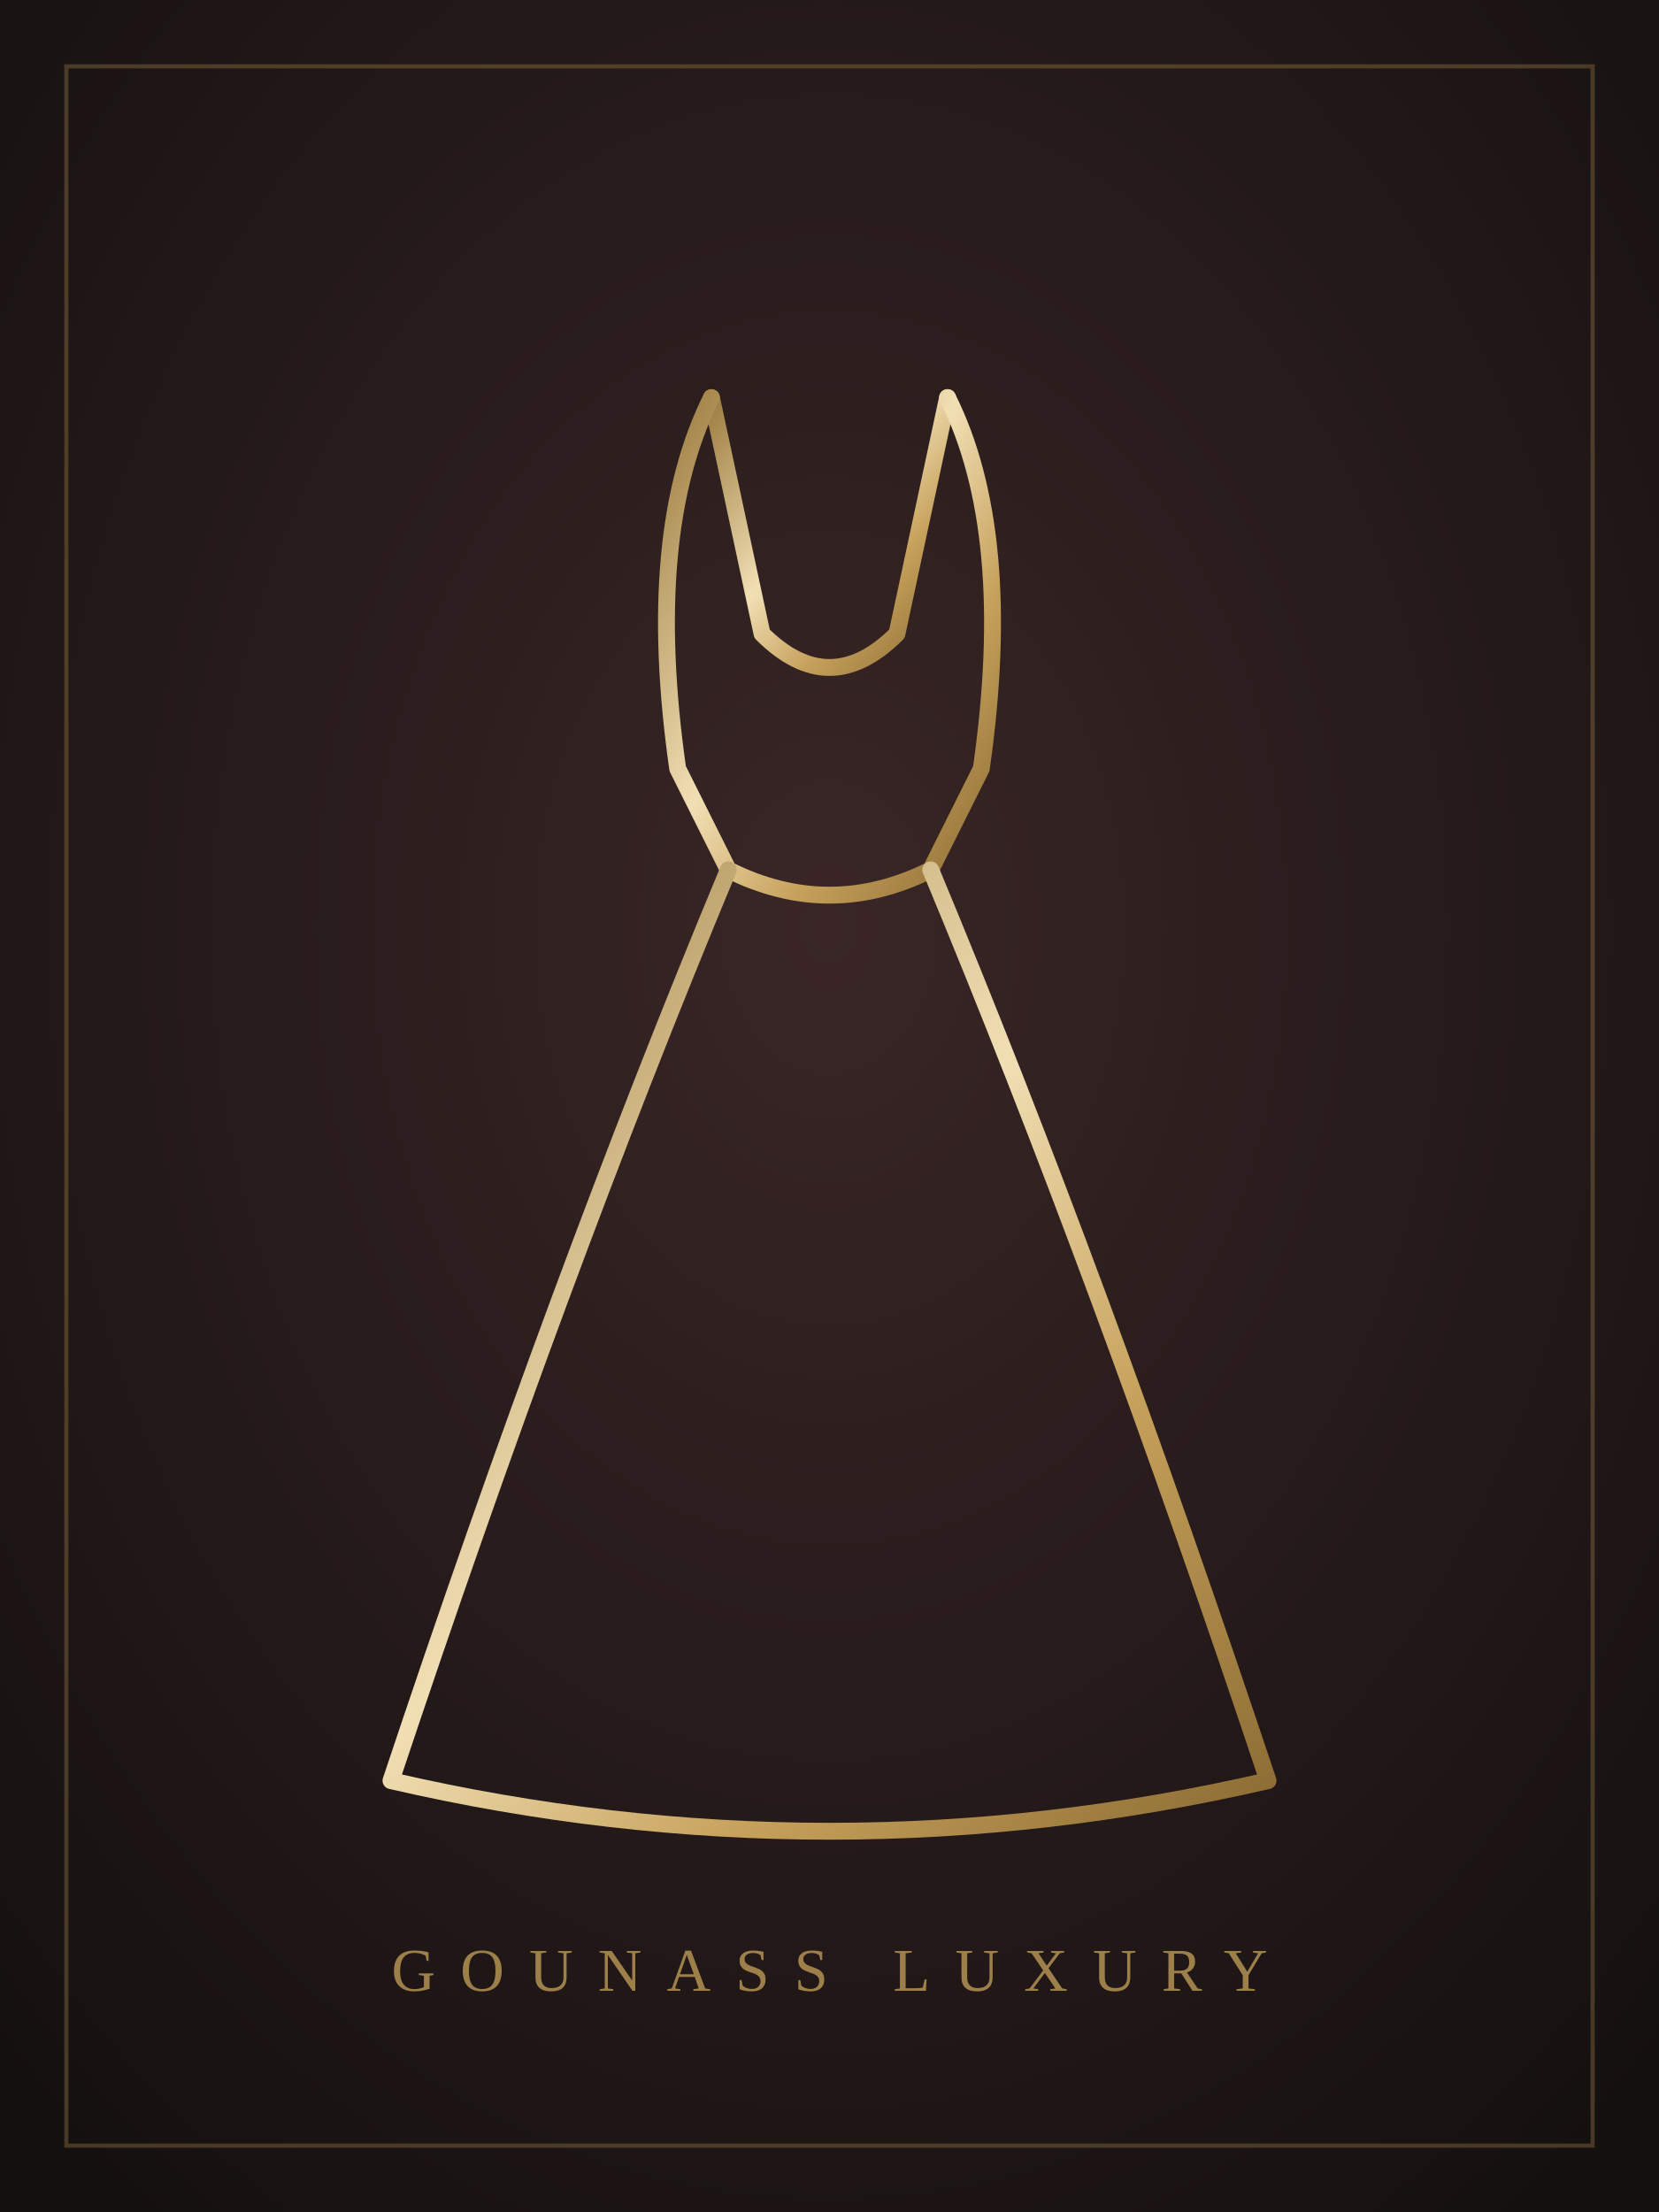
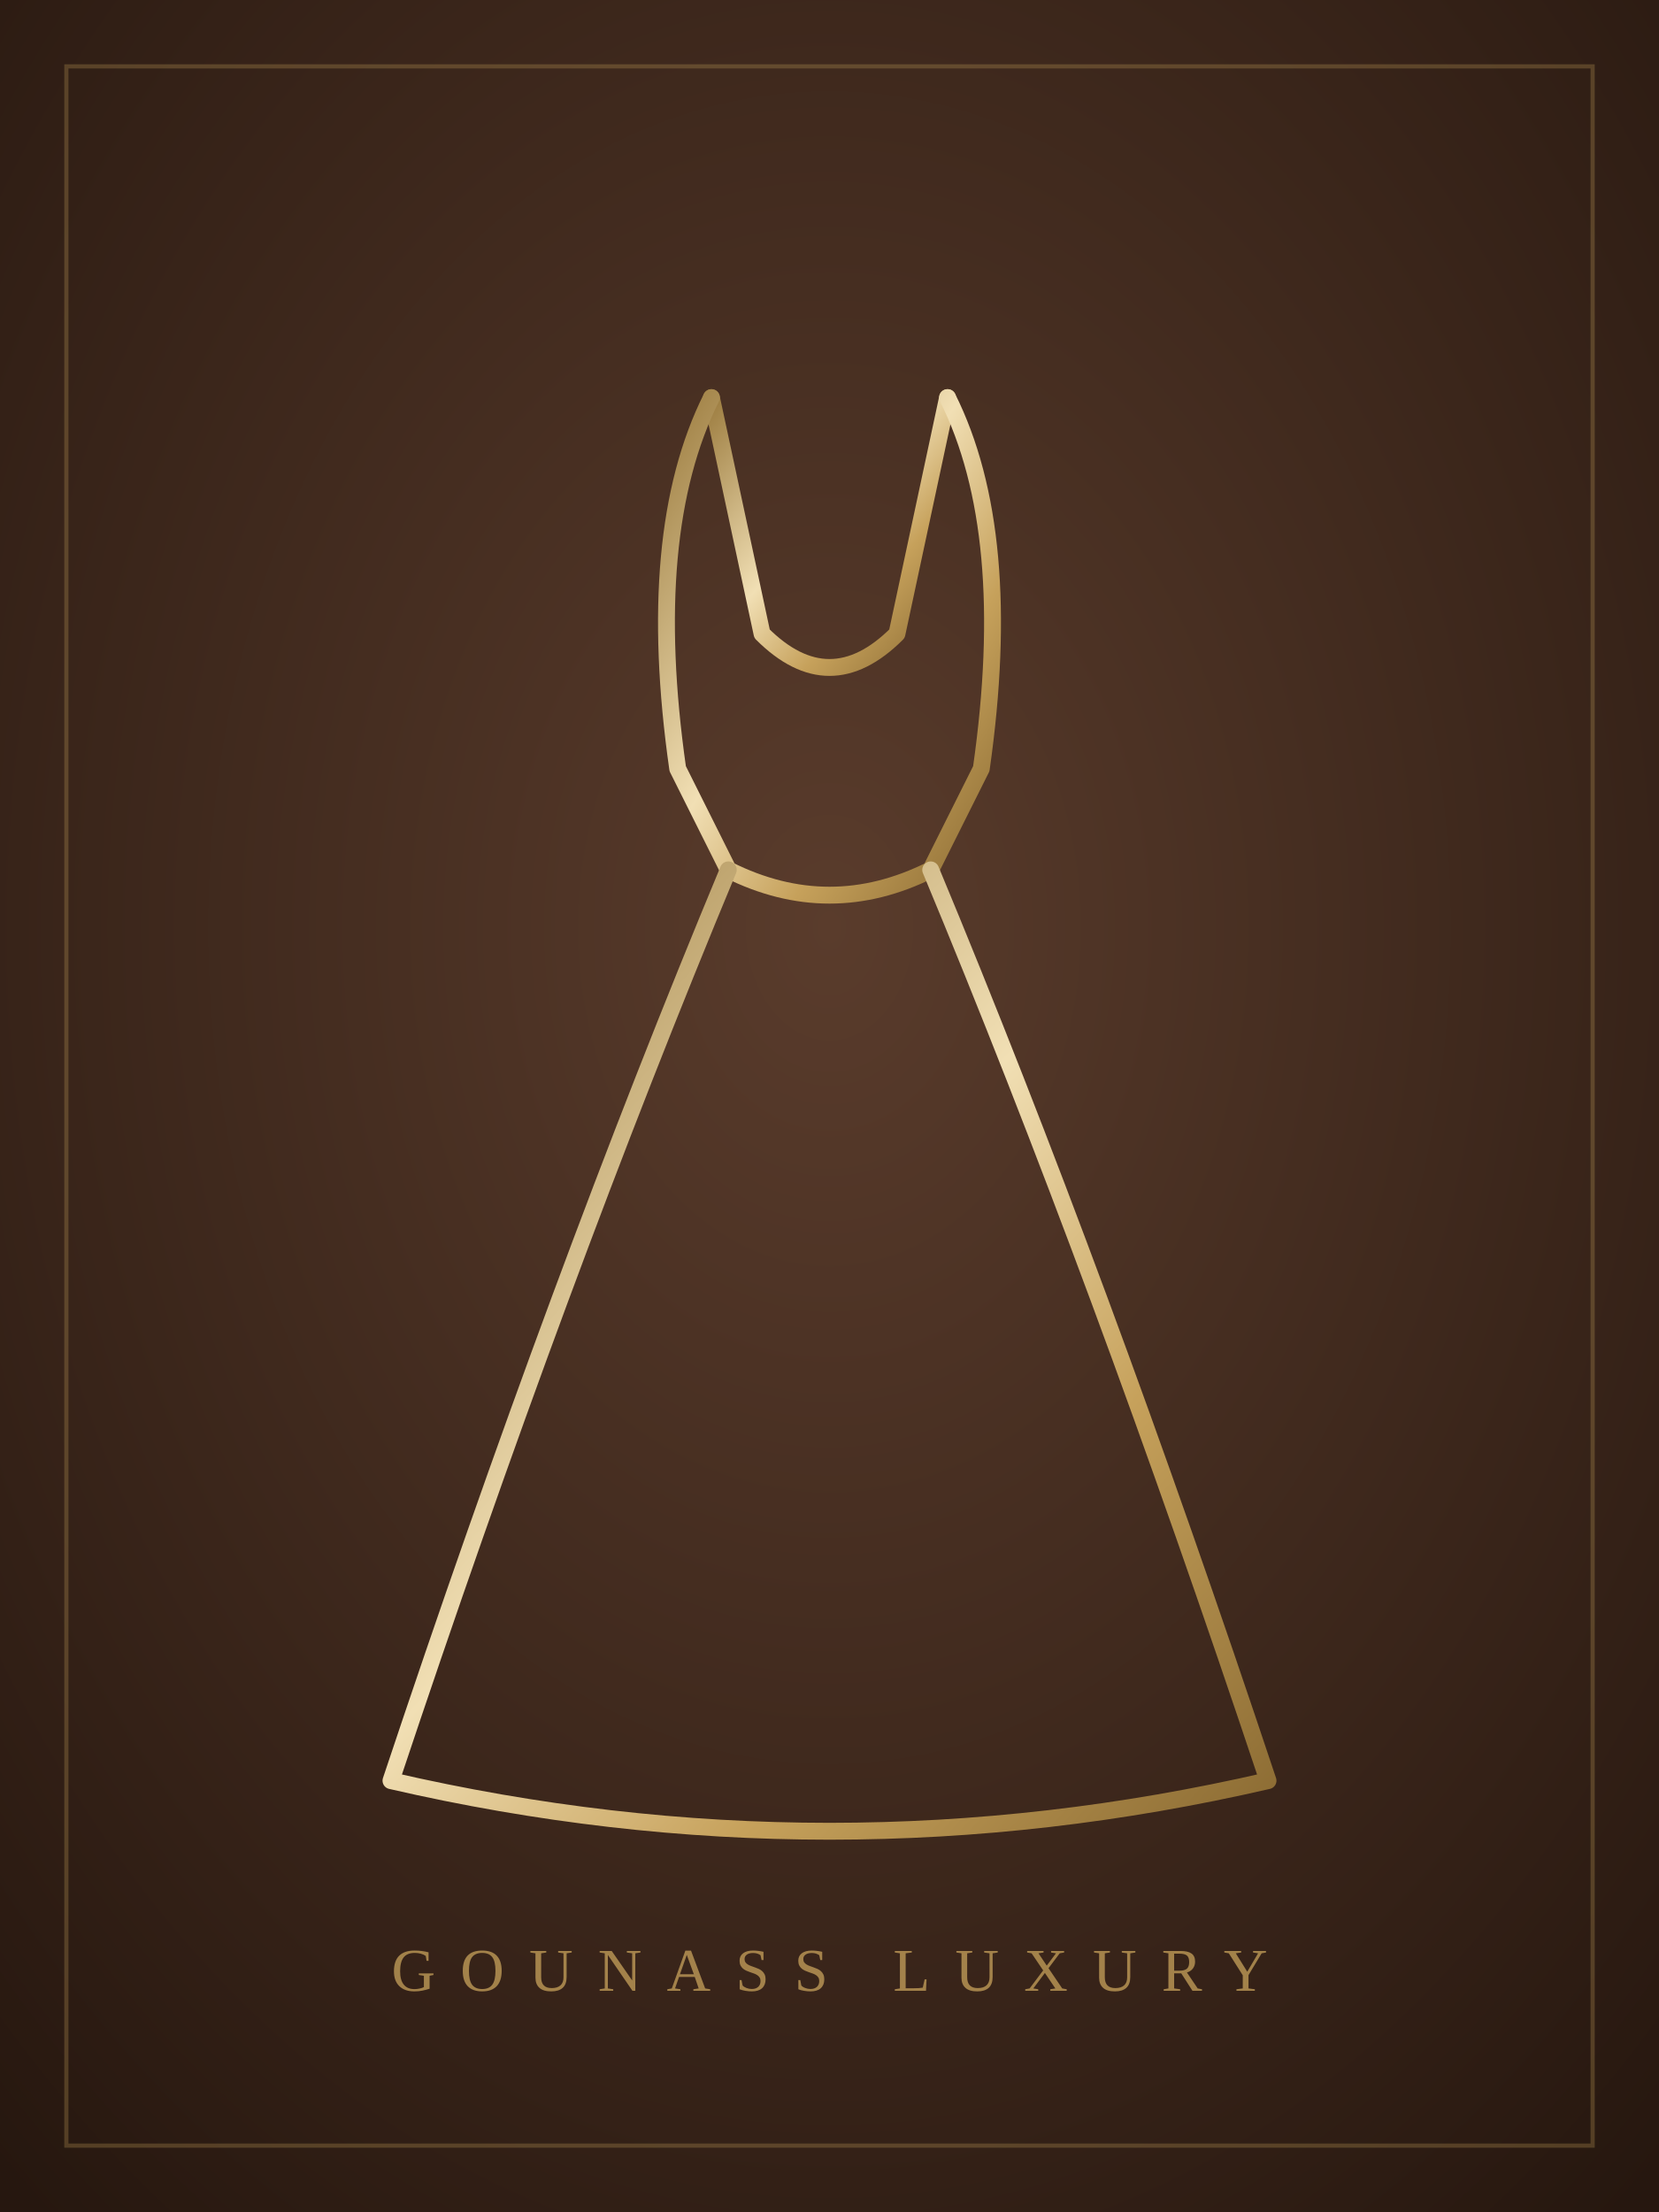
<svg xmlns="http://www.w3.org/2000/svg" viewBox="0 0 600 800" width="600" height="800">
  <defs>
    <radialGradient id="bg" cx="50%" cy="42%" r="75%">
-       <stop offset="0" stop-color="#3a2626" />
-       <stop offset="1" stop-color="#130f0f" />
+       <stop offset="0" stop-color="#5a3c2c" />
+       <stop offset="1" stop-color="#26170f" />
    </radialGradient>
    <linearGradient id="g" x1="0" y1="0" x2="1" y2="1">
      <stop offset="0" stop-color="#9C7C3F" />
      <stop offset=".45" stop-color="#F1DFB4" />
      <stop offset=".7" stop-color="#C6A15B" />
      <stop offset="1" stop-color="#8A6A32" />
    </linearGradient>
  </defs>
  <rect width="600" height="800" fill="url(#bg)" />
  <rect x="24" y="24" width="552" height="752" fill="none" stroke="#C6A15B" stroke-opacity=".28" stroke-width="1.5" />
  <g transform="translate(300 400) scale(1.22) translate(-300 -400)">
    <path fill="none" stroke="url(#g)" stroke-width="5" stroke-linecap="round" stroke-linejoin="round" d="M265 190 L280 260 Q300 280 320 260 L335 190" />
    <path fill="none" stroke="url(#g)" stroke-width="5" stroke-linecap="round" stroke-linejoin="round" d="M265 190 Q245 230 255 300 L270 330 Q300 345 330 330 L345 300 Q355 230 335 190" />
    <path fill="none" stroke="url(#g)" stroke-width="5" stroke-linecap="round" stroke-linejoin="round" d="M270 330 Q220 450 170 600 Q300 630 430 600 Q380 450 330 330" />
    <path fill="none" stroke="url(#g)" stroke-width="3" stroke-linecap="round" stroke-linejoin="round" d="M255 300 L345 300" />
  </g>
  <text x="300" y="720" text-anchor="middle" font-family="Georgia, 'Times New Roman', serif" font-size="22" letter-spacing="9" fill="#C6A15B" fill-opacity=".75">GOUNASS LUXURY</text>
</svg>
